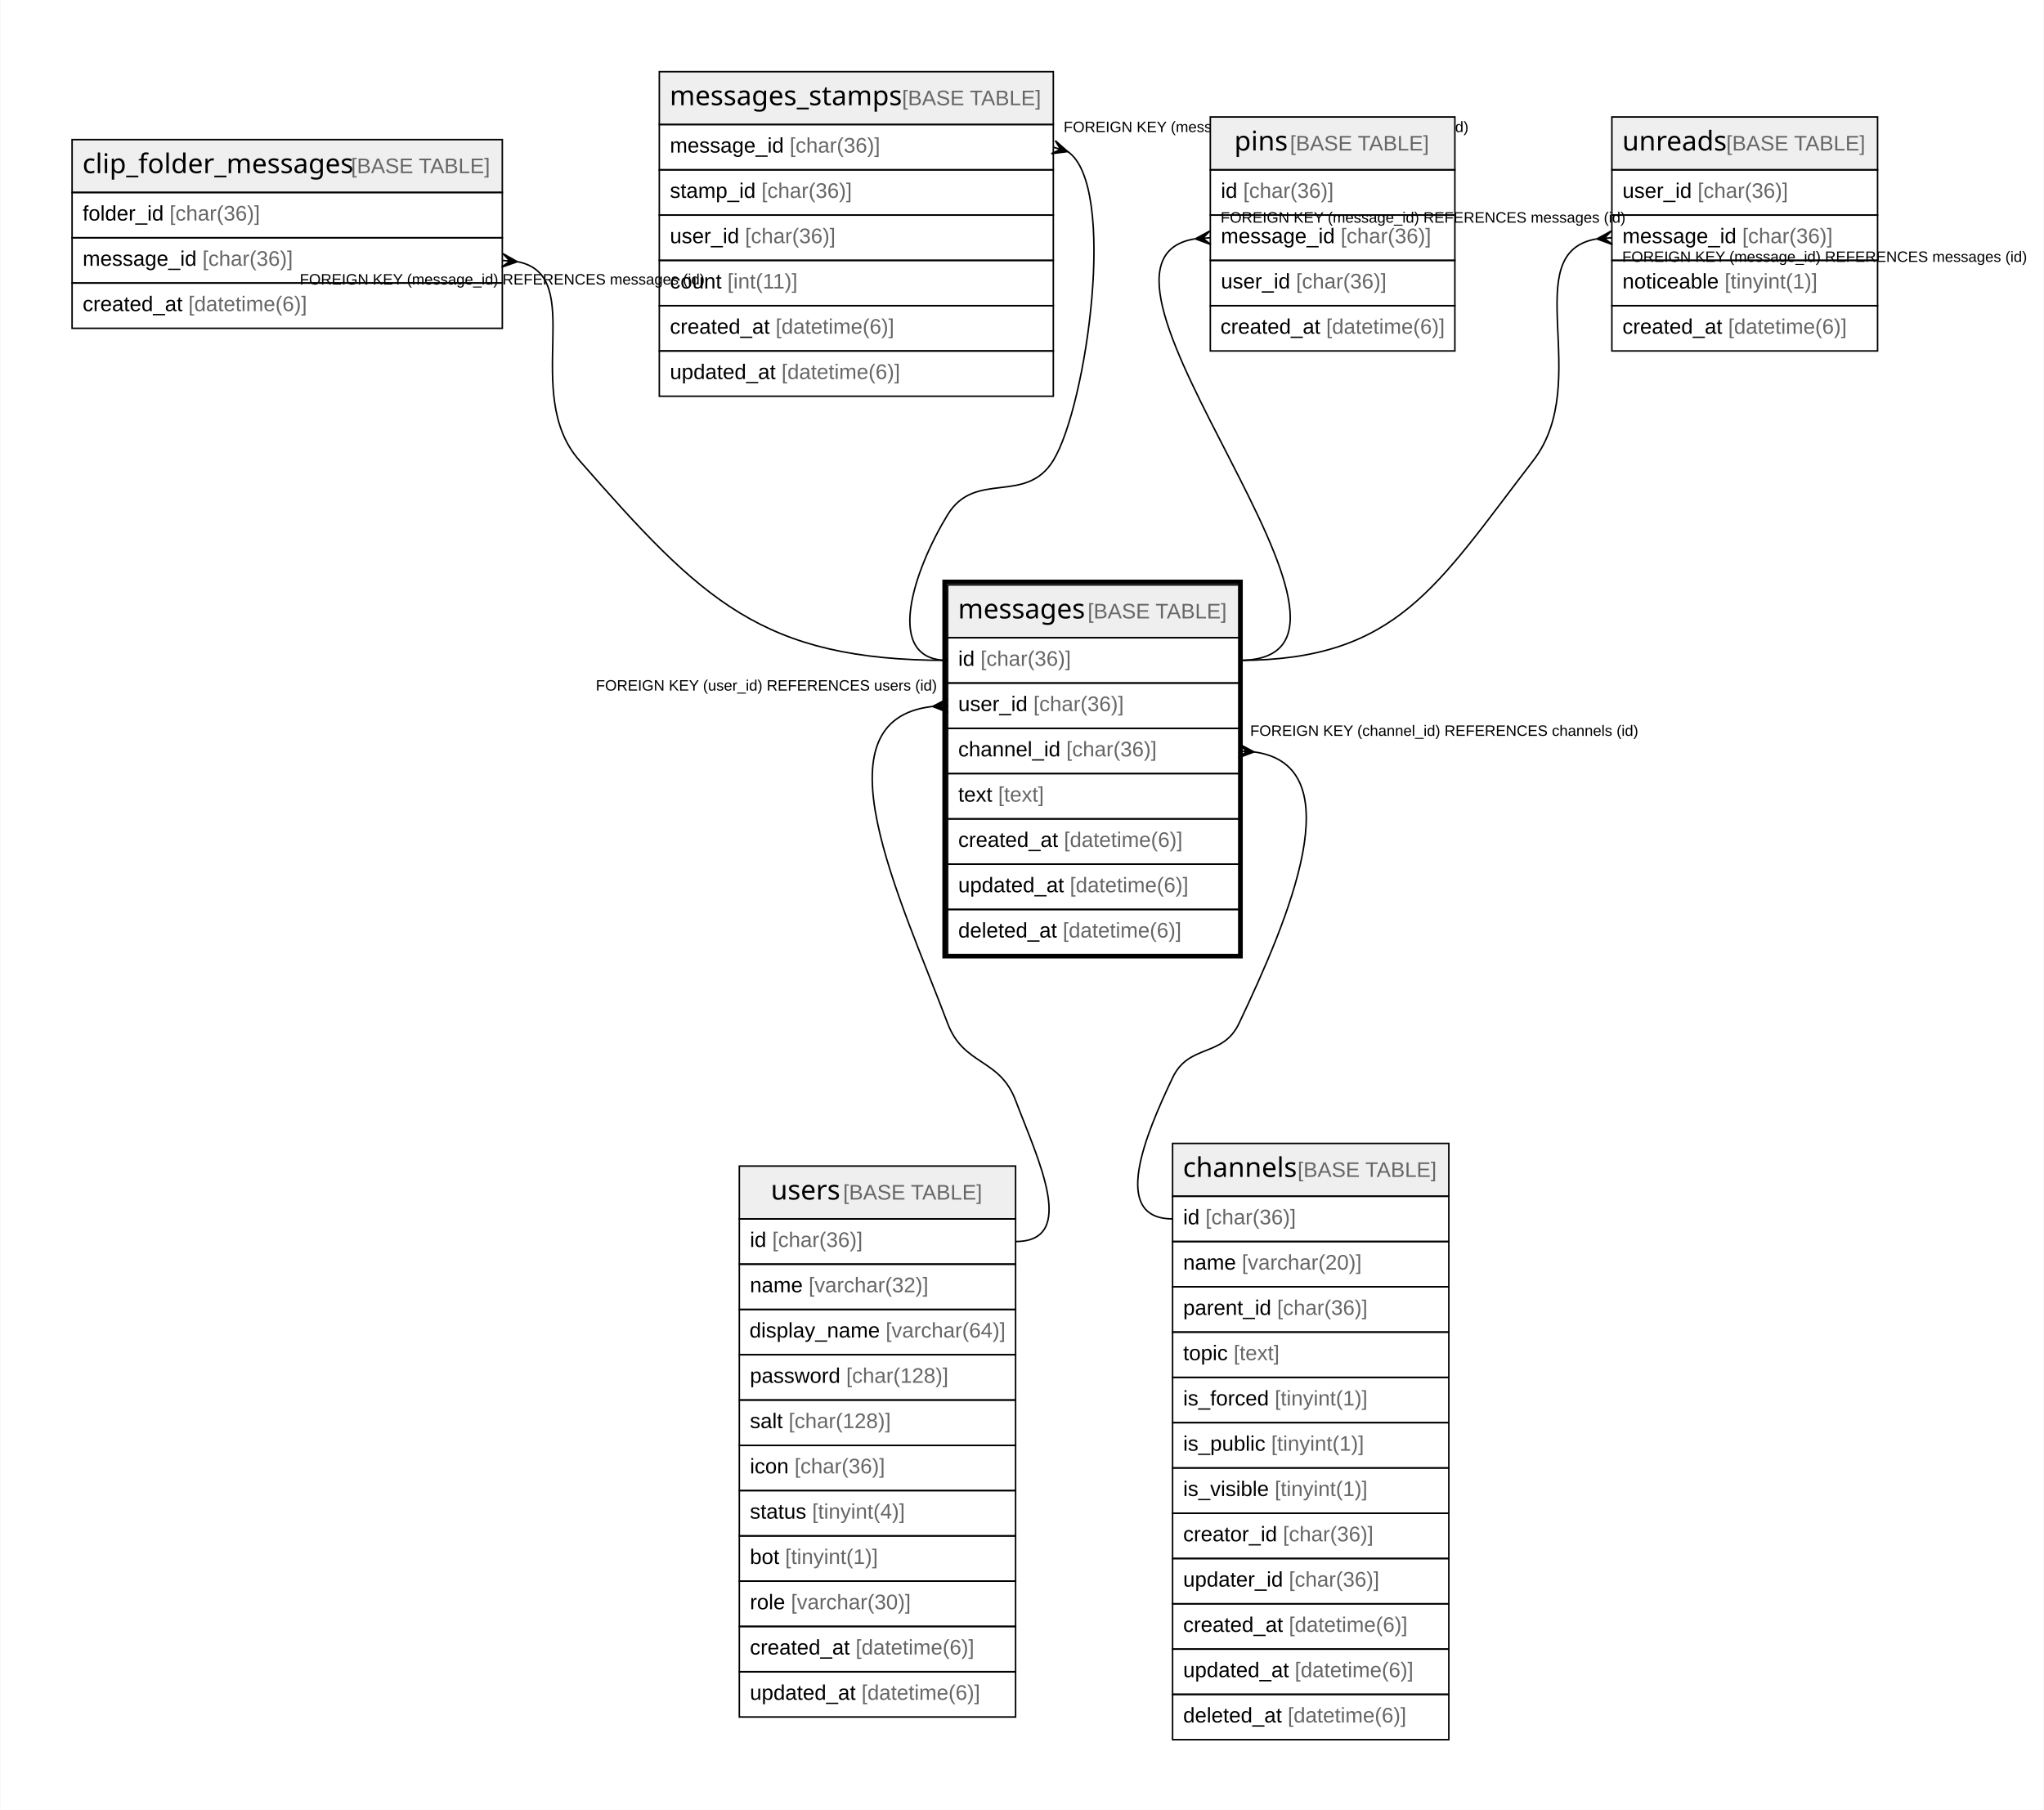
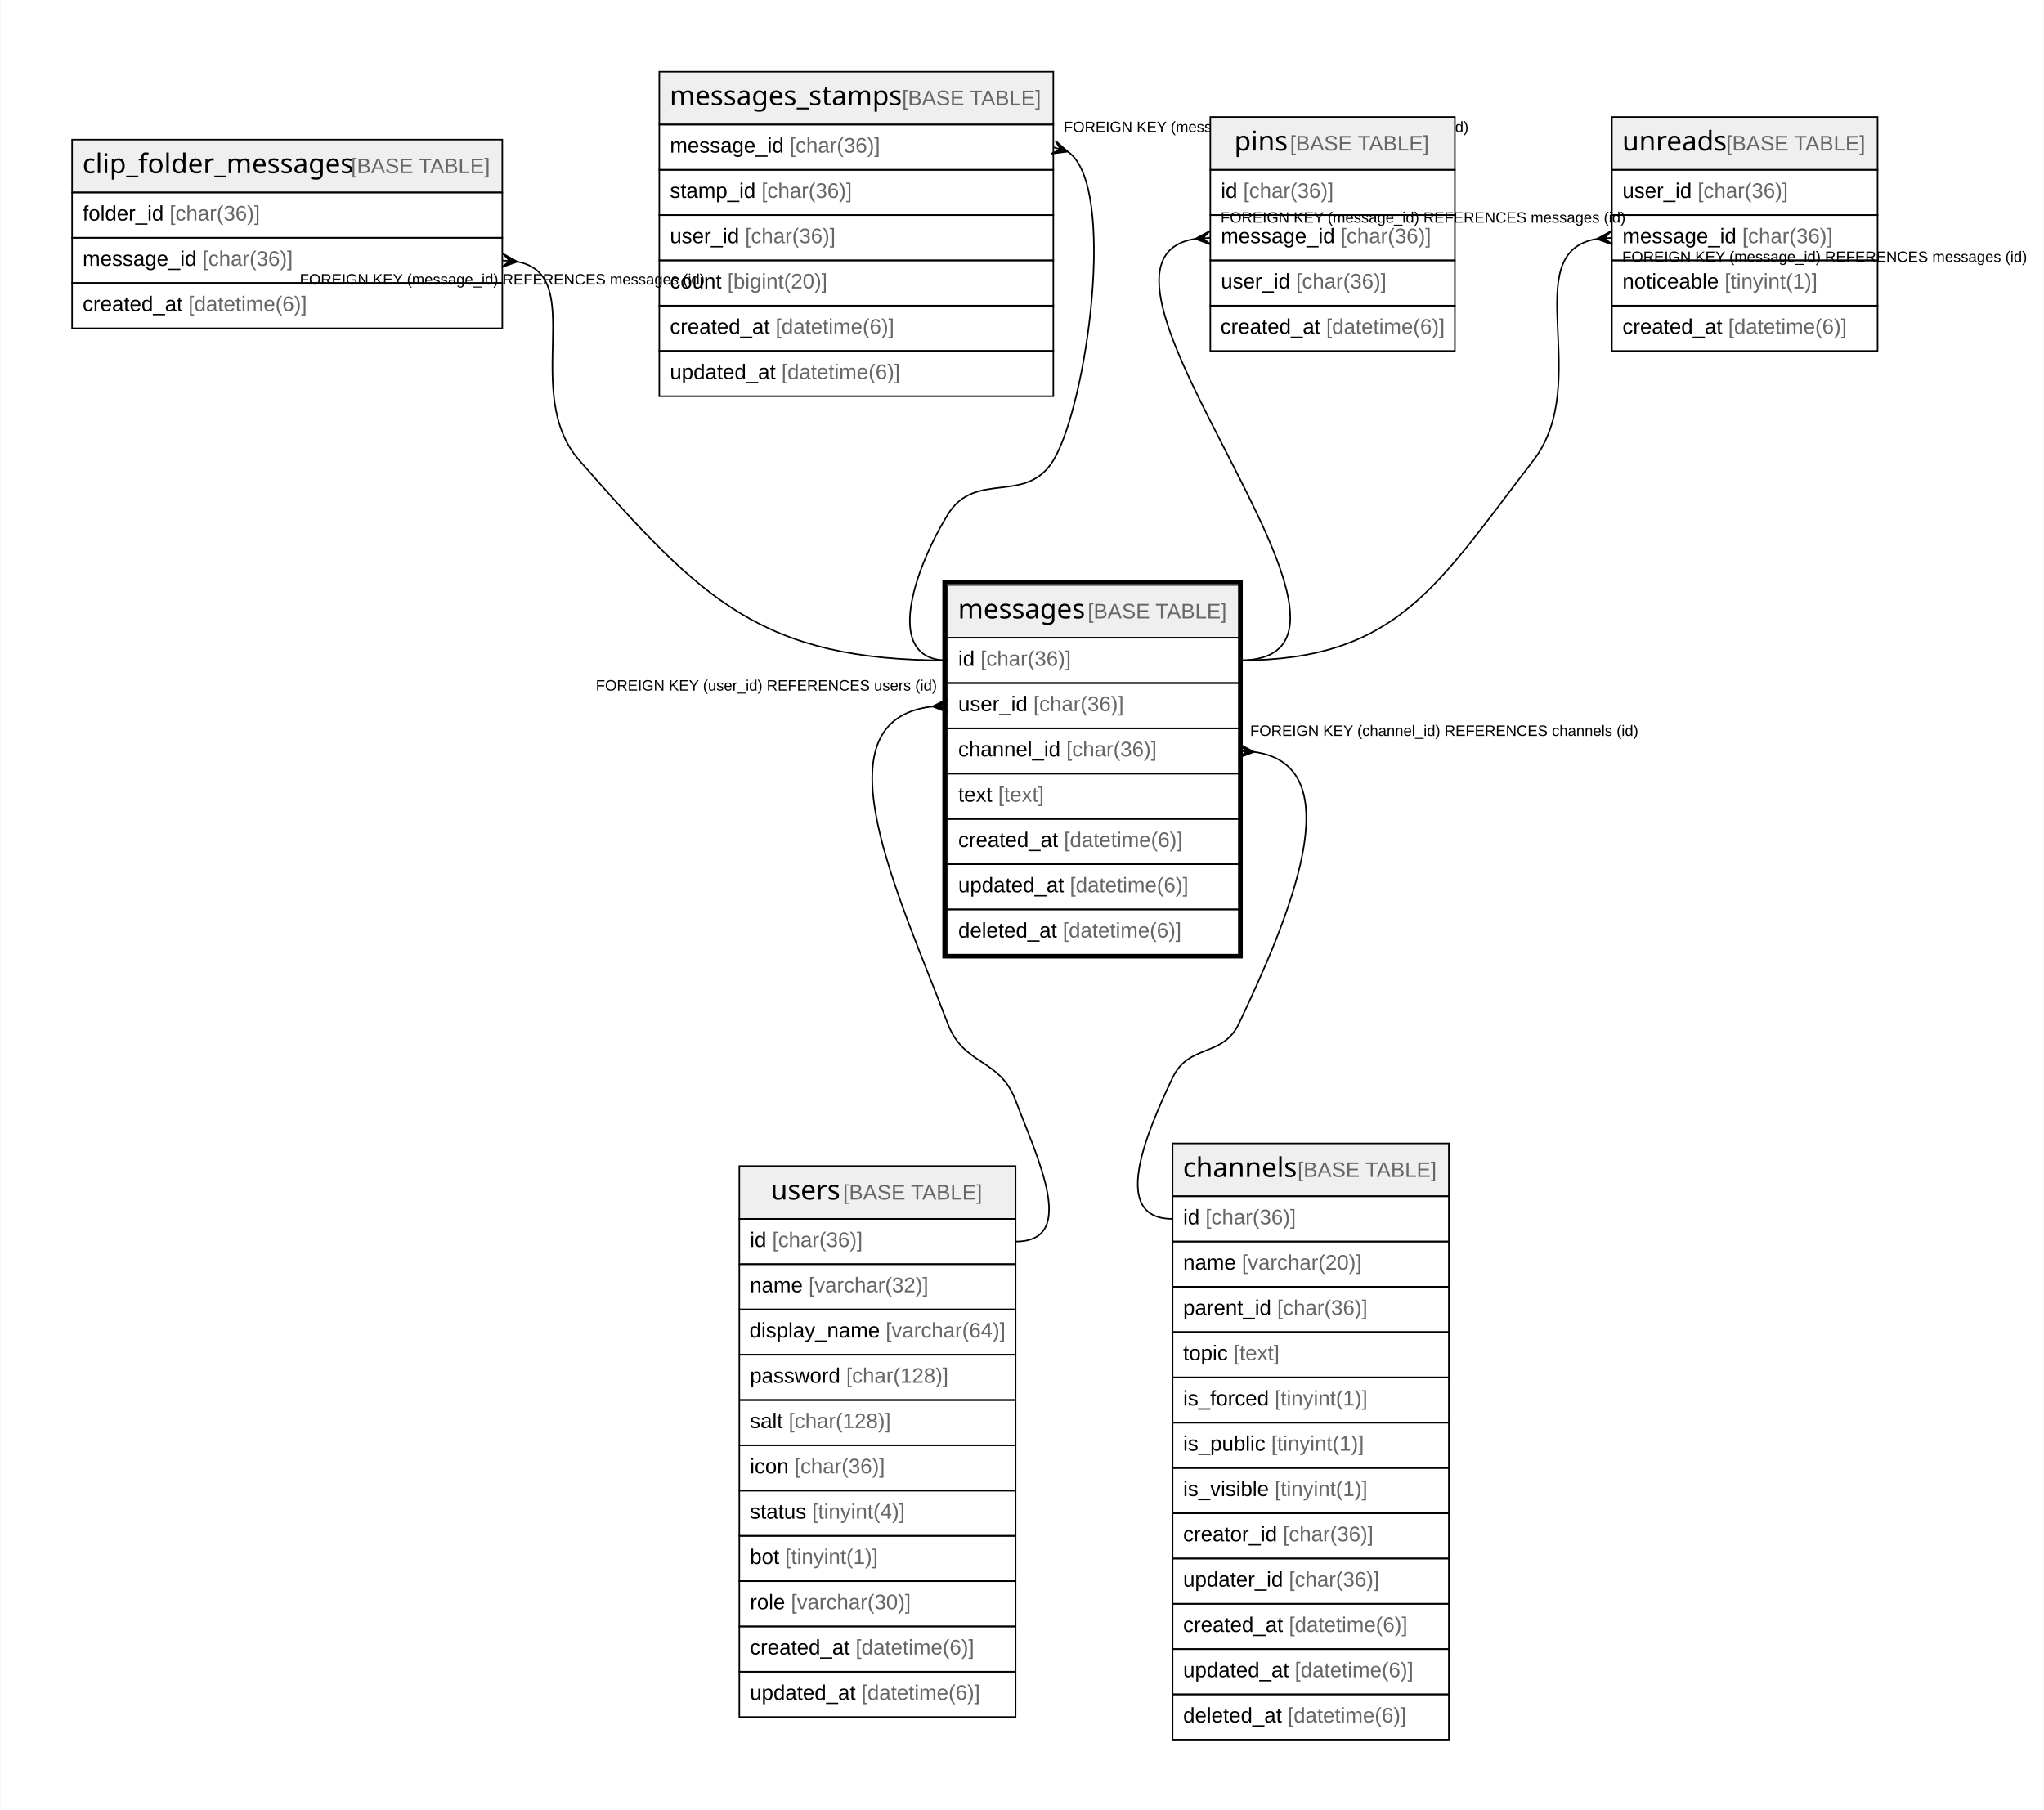
<svg xmlns="http://www.w3.org/2000/svg" width="1354pt" height="1199pt" viewBox="0.00 0.00 1353.50 1199.00">
  <g id="graph0" class="graph" transform="scale(1 1) rotate(0) translate(4 1195)">
    <polygon fill="#ffffff" stroke="transparent" points="-4,4 -4,-1195 1349.5,-1195 1349.5,4 -4,4" />
    <g id="node1" class="node">
      <polygon fill="#efefef" stroke="transparent" points="623.5,-772.5 623.5,-807.5 816.5,-807.5 816.5,-772.5 623.5,-772.5" />
      <polygon fill="none" stroke="#000000" points="623.5,-772.5 623.5,-807.5 816.5,-807.5 816.5,-772.5 623.5,-772.5" />
      <text text-anchor="start" x="630.365" y="-785.3" font-family="Arial Bold" font-size="18.00" fill="#000000">messages</text>
      <text text-anchor="start" x="712.382" y="-785.3" font-family="Arial" font-size="14.00" fill="#000000"> </text>
      <text text-anchor="start" x="716.272" y="-785.3" font-family="Arial" font-size="14.00" fill="#666666">[BASE TABLE]</text>
      <polygon fill="none" stroke="#000000" points="623.5,-742.5 623.5,-772.5 816.5,-772.5 816.5,-742.5 623.5,-742.5" />
      <text text-anchor="start" x="630.5" y="-753.9" font-family="Arial" font-size="14.00" fill="#000000">id </text>
      <text text-anchor="start" x="645.28" y="-753.9" font-family="Arial" font-size="14.00" fill="#666666">[char(36)]</text>
      <polygon fill="none" stroke="#000000" points="623.5,-712.5 623.5,-742.5 816.5,-742.5 816.5,-712.5 623.5,-712.5" />
      <text text-anchor="start" x="630.5" y="-723.9" font-family="Arial" font-size="14.00" fill="#000000">user_id </text>
      <text text-anchor="start" x="680.288" y="-723.9" font-family="Arial" font-size="14.00" fill="#666666">[char(36)]</text>
      <polygon fill="none" stroke="#000000" points="623.5,-682.5 623.5,-712.5 816.5,-712.5 816.5,-682.5 623.5,-682.5" />
      <text text-anchor="start" x="630.5" y="-693.9" font-family="Arial" font-size="14.00" fill="#000000">channel_id </text>
      <text text-anchor="start" x="702.082" y="-693.9" font-family="Arial" font-size="14.00" fill="#666666">[char(36)]</text>
      <polygon fill="none" stroke="#000000" points="623.5,-652.5 623.5,-682.5 816.5,-682.5 816.5,-652.5 623.5,-652.5" />
      <text text-anchor="start" x="630.5" y="-663.9" font-family="Arial" font-size="14.00" fill="#000000">text </text>
      <text text-anchor="start" x="656.954" y="-663.9" font-family="Arial" font-size="14.00" fill="#666666">[text]</text>
      <polygon fill="none" stroke="#000000" points="623.5,-622.5 623.5,-652.5 816.5,-652.5 816.5,-622.5 623.5,-622.5" />
      <text text-anchor="start" x="630.5" y="-633.9" font-family="Arial" font-size="14.00" fill="#000000">created_at </text>
      <text text-anchor="start" x="700.528" y="-633.9" font-family="Arial" font-size="14.00" fill="#666666">[datetime(6)]</text>
      <polygon fill="none" stroke="#000000" points="623.5,-592.5 623.5,-622.5 816.5,-622.5 816.5,-592.5 623.5,-592.5" />
      <text text-anchor="start" x="630.5" y="-603.9" font-family="Arial" font-size="14.00" fill="#000000">updated_at </text>
      <text text-anchor="start" x="704.433" y="-603.9" font-family="Arial" font-size="14.00" fill="#666666">[datetime(6)]</text>
      <polygon fill="none" stroke="#000000" points="623.5,-562.5 623.5,-592.5 816.5,-592.5 816.5,-562.5 623.5,-562.5" />
      <text text-anchor="start" x="630.5" y="-573.9" font-family="Arial" font-size="14.00" fill="#000000">deleted_at </text>
      <text text-anchor="start" x="699.757" y="-573.9" font-family="Arial" font-size="14.00" fill="#666666">[datetime(6)]</text>
      <polygon fill="none" stroke="#000000" stroke-width="3" points="621.5,-561.5 621.5,-809.5 817.5,-809.5 817.5,-561.5 621.5,-561.5" />
    </g>
    <g id="node6" class="node">
      <polygon fill="#efefef" stroke="transparent" points="485.5,-387.5 485.5,-422.5 668.5,-422.5 668.5,-387.5 485.5,-387.5" />
      <polygon fill="none" stroke="#000000" points="485.5,-387.5 485.5,-422.5 668.5,-422.5 668.5,-387.5 485.5,-387.5" />
      <text text-anchor="start" x="506.371" y="-400.3" font-family="Arial Bold" font-size="18.00" fill="#000000">users</text>
      <text text-anchor="start" x="550.375" y="-400.3" font-family="Arial" font-size="14.00" fill="#000000"> </text>
      <text text-anchor="start" x="554.266" y="-400.3" font-family="Arial" font-size="14.00" fill="#666666">[BASE TABLE]</text>
      <polygon fill="none" stroke="#000000" points="485.5,-357.5 485.5,-387.5 668.5,-387.5 668.5,-357.5 485.5,-357.5" />
      <text text-anchor="start" x="492.5" y="-368.9" font-family="Arial" font-size="14.00" fill="#000000">id </text>
      <text text-anchor="start" x="507.28" y="-368.9" font-family="Arial" font-size="14.00" fill="#666666">[char(36)]</text>
      <polygon fill="none" stroke="#000000" points="485.5,-327.5 485.5,-357.5 668.5,-357.5 668.5,-327.5 485.5,-327.5" />
      <text text-anchor="start" x="492.5" y="-338.9" font-family="Arial" font-size="14.00" fill="#000000">name </text>
      <text text-anchor="start" x="531.399" y="-338.9" font-family="Arial" font-size="14.00" fill="#666666">[varchar(32)]</text>
      <polygon fill="none" stroke="#000000" points="485.5,-297.5 485.5,-327.5 668.5,-327.5 668.5,-297.5 485.5,-297.5" />
      <text text-anchor="start" x="492.21" y="-308.9" font-family="Arial" font-size="14.00" fill="#000000">display_name </text>
      <text text-anchor="start" x="582.453" y="-308.9" font-family="Arial" font-size="14.00" fill="#666666">[varchar(64)]</text>
      <polygon fill="none" stroke="#000000" points="485.5,-267.5 485.5,-297.5 668.5,-297.5 668.5,-267.5 485.5,-267.5" />
      <text text-anchor="start" x="492.5" y="-278.9" font-family="Arial" font-size="14.00" fill="#000000">password </text>
      <text text-anchor="start" x="556.288" y="-278.9" font-family="Arial" font-size="14.00" fill="#666666">[char(128)]</text>
      <polygon fill="none" stroke="#000000" points="485.5,-237.5 485.5,-267.5 668.5,-267.5 668.5,-237.5 485.5,-237.5" />
      <text text-anchor="start" x="492.5" y="-248.9" font-family="Arial" font-size="14.00" fill="#000000">salt </text>
      <text text-anchor="start" x="518.17" y="-248.9" font-family="Arial" font-size="14.00" fill="#666666">[char(128)]</text>
      <polygon fill="none" stroke="#000000" points="485.5,-207.5 485.5,-237.5 668.5,-237.5 668.5,-207.5 485.5,-207.5" />
      <text text-anchor="start" x="492.5" y="-218.9" font-family="Arial" font-size="14.00" fill="#000000">icon </text>
      <text text-anchor="start" x="522.062" y="-218.9" font-family="Arial" font-size="14.00" fill="#666666">[char(36)]</text>
      <polygon fill="none" stroke="#000000" points="485.5,-177.5 485.5,-207.5 668.5,-207.5 668.5,-177.5 485.5,-177.5" />
      <text text-anchor="start" x="492.5" y="-188.9" font-family="Arial" font-size="14.00" fill="#000000">status </text>
      <text text-anchor="start" x="533.737" y="-188.9" font-family="Arial" font-size="14.00" fill="#666666">[tinyint(4)]</text>
      <polygon fill="none" stroke="#000000" points="485.5,-147.5 485.5,-177.5 668.5,-177.5 668.5,-147.5 485.5,-147.5" />
      <text text-anchor="start" x="492.5" y="-158.9" font-family="Arial" font-size="14.00" fill="#000000">bot </text>
      <text text-anchor="start" x="515.846" y="-158.9" font-family="Arial" font-size="14.00" fill="#666666">[tinyint(1)]</text>
      <polygon fill="none" stroke="#000000" points="485.5,-117.5 485.5,-147.5 668.5,-147.5 668.5,-117.5 485.5,-117.5" />
      <text text-anchor="start" x="492.5" y="-128.9" font-family="Arial" font-size="14.00" fill="#000000">role </text>
      <text text-anchor="start" x="519.723" y="-128.9" font-family="Arial" font-size="14.00" fill="#666666">[varchar(30)]</text>
      <polygon fill="none" stroke="#000000" points="485.5,-87.5 485.5,-117.5 668.5,-117.5 668.5,-87.5 485.5,-87.5" />
      <text text-anchor="start" x="492.5" y="-98.9" font-family="Arial" font-size="14.00" fill="#000000">created_at </text>
      <text text-anchor="start" x="562.528" y="-98.9" font-family="Arial" font-size="14.00" fill="#666666">[datetime(6)]</text>
      <polygon fill="none" stroke="#000000" points="485.5,-57.5 485.5,-87.5 668.5,-87.5 668.5,-57.5 485.5,-57.5" />
      <text text-anchor="start" x="492.5" y="-68.9" font-family="Arial" font-size="14.00" fill="#000000">updated_at </text>
      <text text-anchor="start" x="566.433" y="-68.9" font-family="Arial" font-size="14.00" fill="#666666">[datetime(6)]</text>
    </g>
    <g id="edge5" class="edge">
      <path fill="none" stroke="#000000" d="M613.231,-726.946C534.627,-717.946 591.705,-601.091 623.5,-517 634.191,-488.725 657.809,-494.275 668.5,-466 683.197,-427.13 710.056,-372.5 668.5,-372.5" />
      <polygon fill="#000000" stroke="#000000" points="613.514,-726.962 623.258,-731.994 618.507,-727.231 623.5,-727.5 623.5,-727.5 623.5,-727.5 618.507,-727.231 623.742,-723.006 613.514,-726.962 613.514,-726.962" />
      <text text-anchor="start" x="390.445" y="-737.5" font-family="Arial" font-size="10.00" fill="#000000">FOREIGN KEY (user_id) REFERENCES users (id)</text>
    </g>
    <g id="node7" class="node">
      <polygon fill="#efefef" stroke="transparent" points="772.5,-402.5 772.5,-437.5 955.5,-437.5 955.5,-402.5 772.5,-402.5" />
      <polygon fill="none" stroke="#000000" points="772.5,-402.5 772.5,-437.5 955.5,-437.5 955.5,-402.5 772.5,-402.5" />
      <text text-anchor="start" x="779.361" y="-415.3" font-family="Arial Bold" font-size="18.00" fill="#000000">channels</text>
      <text text-anchor="start" x="851.386" y="-415.3" font-family="Arial" font-size="14.00" fill="#000000"> </text>
      <text text-anchor="start" x="855.276" y="-415.3" font-family="Arial" font-size="14.00" fill="#666666">[BASE TABLE]</text>
      <polygon fill="none" stroke="#000000" points="772.5,-372.5 772.5,-402.5 955.5,-402.5 955.5,-372.5 772.5,-372.5" />
      <text text-anchor="start" x="779.5" y="-383.9" font-family="Arial" font-size="14.00" fill="#000000">id </text>
      <text text-anchor="start" x="794.28" y="-383.9" font-family="Arial" font-size="14.00" fill="#666666">[char(36)]</text>
      <polygon fill="none" stroke="#000000" points="772.5,-342.5 772.5,-372.5 955.5,-372.5 955.5,-342.5 772.5,-342.5" />
      <text text-anchor="start" x="779.5" y="-353.9" font-family="Arial" font-size="14.00" fill="#000000">name </text>
      <text text-anchor="start" x="818.399" y="-353.9" font-family="Arial" font-size="14.00" fill="#666666">[varchar(20)]</text>
      <polygon fill="none" stroke="#000000" points="772.5,-312.5 772.5,-342.5 955.5,-342.5 955.5,-312.5 772.5,-312.5" />
      <text text-anchor="start" x="779.5" y="-323.9" font-family="Arial" font-size="14.00" fill="#000000">parent_id </text>
      <text text-anchor="start" x="841.744" y="-323.9" font-family="Arial" font-size="14.00" fill="#666666">[char(36)]</text>
      <polygon fill="none" stroke="#000000" points="772.5,-282.5 772.5,-312.5 955.5,-312.5 955.5,-282.5 772.5,-282.5" />
      <text text-anchor="start" x="779.5" y="-293.9" font-family="Arial" font-size="14.00" fill="#000000">topic </text>
      <text text-anchor="start" x="812.953" y="-293.9" font-family="Arial" font-size="14.00" fill="#666666">[text]</text>
      <polygon fill="none" stroke="#000000" points="772.5,-252.5 772.5,-282.5 955.5,-282.5 955.5,-252.5 772.5,-252.5" />
      <text text-anchor="start" x="779.5" y="-263.9" font-family="Arial" font-size="14.00" fill="#000000">is_forced </text>
      <text text-anchor="start" x="840.179" y="-263.9" font-family="Arial" font-size="14.00" fill="#666666">[tinyint(1)]</text>
      <polygon fill="none" stroke="#000000" points="772.5,-222.5 772.5,-252.5 955.5,-252.5 955.5,-222.5 772.5,-222.5" />
      <text text-anchor="start" x="779.5" y="-233.9" font-family="Arial" font-size="14.00" fill="#000000">is_public </text>
      <text text-anchor="start" x="837.841" y="-233.9" font-family="Arial" font-size="14.00" fill="#666666">[tinyint(1)]</text>
      <polygon fill="none" stroke="#000000" points="772.5,-192.5 772.5,-222.5 955.5,-222.5 955.5,-192.5 772.5,-192.5" />
      <text text-anchor="start" x="779.5" y="-203.9" font-family="Arial" font-size="14.00" fill="#000000">is_visible </text>
      <text text-anchor="start" x="840.165" y="-203.9" font-family="Arial" font-size="14.00" fill="#666666">[tinyint(1)]</text>
      <polygon fill="none" stroke="#000000" points="772.5,-162.5 772.5,-192.5 955.5,-192.5 955.5,-162.5 772.5,-162.5" />
      <text text-anchor="start" x="779.5" y="-173.9" font-family="Arial" font-size="14.00" fill="#000000">creator_id </text>
      <text text-anchor="start" x="845.622" y="-173.9" font-family="Arial" font-size="14.00" fill="#666666">[char(36)]</text>
      <polygon fill="none" stroke="#000000" points="772.5,-132.5 772.5,-162.5 955.5,-162.5 955.5,-132.5 772.5,-132.5" />
      <text text-anchor="start" x="779.5" y="-143.9" font-family="Arial" font-size="14.00" fill="#000000">updater_id </text>
      <text text-anchor="start" x="849.527" y="-143.9" font-family="Arial" font-size="14.00" fill="#666666">[char(36)]</text>
      <polygon fill="none" stroke="#000000" points="772.5,-102.5 772.5,-132.5 955.5,-132.5 955.5,-102.5 772.5,-102.5" />
      <text text-anchor="start" x="779.5" y="-113.9" font-family="Arial" font-size="14.00" fill="#000000">created_at </text>
      <text text-anchor="start" x="849.528" y="-113.9" font-family="Arial" font-size="14.00" fill="#666666">[datetime(6)]</text>
      <polygon fill="none" stroke="#000000" points="772.5,-72.5 772.5,-102.5 955.5,-102.5 955.5,-72.5 772.5,-72.5" />
      <text text-anchor="start" x="779.5" y="-83.9" font-family="Arial" font-size="14.00" fill="#000000">updated_at </text>
      <text text-anchor="start" x="853.433" y="-83.9" font-family="Arial" font-size="14.00" fill="#666666">[datetime(6)]</text>
      <polygon fill="none" stroke="#000000" points="772.5,-42.5 772.5,-72.5 955.5,-72.5 955.5,-42.5 772.5,-42.5" />
      <text text-anchor="start" x="779.5" y="-53.9" font-family="Arial" font-size="14.00" fill="#000000">deleted_at </text>
      <text text-anchor="start" x="848.757" y="-53.9" font-family="Arial" font-size="14.00" fill="#666666">[datetime(6)]</text>
    </g>
    <g id="edge6" class="edge">
      <path fill="none" stroke="#000000" d="M826.56,-696.859C892.624,-687.868 849.31,-586.238 816.5,-517 805.68,-494.167 783.32,-503.833 772.5,-481 754.705,-443.447 730.944,-387.5 772.5,-387.5" />
      <polygon fill="#000000" stroke="#000000" points="826.48,-696.864 816.214,-693.009 821.49,-697.182 816.5,-697.5 816.5,-697.5 816.5,-697.5 821.49,-697.182 816.786,-701.991 826.48,-696.864 826.48,-696.864" />
      <text text-anchor="start" x="823.878" y="-707.5" font-family="Arial" font-size="10.00" fill="#000000">FOREIGN KEY (channel_id) REFERENCES channels (id)</text>
    </g>
    <g id="node2" class="node">
      <polygon fill="#efefef" stroke="transparent" points="43.5,-1067.5 43.5,-1102.5 328.5,-1102.5 328.5,-1067.5 43.5,-1067.5" />
      <polygon fill="none" stroke="#000000" points="43.5,-1067.5 43.5,-1102.5 328.5,-1102.5 328.5,-1067.5 43.5,-1067.5" />
      <text text-anchor="start" x="50.358" y="-1080.3" font-family="Arial Bold" font-size="18.00" fill="#000000">clip_folder_messages</text>
      <text text-anchor="start" x="224.389" y="-1080.3" font-family="Arial" font-size="14.00" fill="#000000"> </text>
      <text text-anchor="start" x="228.279" y="-1080.3" font-family="Arial" font-size="14.00" fill="#666666">[BASE TABLE]</text>
      <polygon fill="none" stroke="#000000" points="43.5,-1037.5 43.5,-1067.5 328.5,-1067.5 328.5,-1037.5 43.5,-1037.5" />
      <text text-anchor="start" x="50.5" y="-1048.9" font-family="Arial" font-size="14.00" fill="#000000">folder_id </text>
      <text text-anchor="start" x="108.068" y="-1048.9" font-family="Arial" font-size="14.00" fill="#666666">[char(36)]</text>
      <polygon fill="none" stroke="#000000" points="43.5,-1007.5 43.5,-1037.5 328.5,-1037.5 328.5,-1007.5 43.5,-1007.5" />
      <text text-anchor="start" x="50.5" y="-1018.9" font-family="Arial" font-size="14.00" fill="#000000">message_id </text>
      <text text-anchor="start" x="129.853" y="-1018.9" font-family="Arial" font-size="14.00" fill="#666666">[char(36)]</text>
      <polygon fill="none" stroke="#000000" points="43.5,-977.5 43.5,-1007.5 328.5,-1007.5 328.5,-977.5 43.5,-977.5" />
      <text text-anchor="start" x="50.5" y="-988.9" font-family="Arial" font-size="14.00" fill="#000000">created_at </text>
      <text text-anchor="start" x="120.528" y="-988.9" font-family="Arial" font-size="14.00" fill="#666666">[datetime(6)]</text>
    </g>
    <g id="edge1" class="edge">
      <path fill="none" stroke="#000000" d="M338.724,-1021.592C385.444,-1012.336 340.395,-934.553 379.5,-890 460.904,-797.256 500.098,-757.5 623.5,-757.5" />
      <polygon fill="#000000" stroke="#000000" points="338.461,-1021.615 328.102,-1018.018 333.48,-1022.057 328.5,-1022.5 328.5,-1022.5 328.5,-1022.5 333.48,-1022.057 328.898,-1026.982 338.461,-1021.615 338.461,-1021.615" />
      <text text-anchor="start" x="194.327" y="-1006.5" font-family="Arial" font-size="10.00" fill="#000000">FOREIGN KEY (message_id) REFERENCES messages (id)</text>
    </g>
    <g id="node3" class="node">
      <polygon fill="#efefef" stroke="transparent" points="432.5,-1112.5 432.5,-1147.5 693.5,-1147.5 693.5,-1112.5 432.5,-1112.5" />
      <polygon fill="none" stroke="#000000" points="432.5,-1112.5 432.5,-1147.5 693.5,-1147.5 693.5,-1112.5 432.5,-1112.5" />
      <text text-anchor="start" x="439.358" y="-1125.3" font-family="Arial Bold" font-size="18.00" fill="#000000">messages_stamps</text>
      <text text-anchor="start" x="589.388" y="-1125.3" font-family="Arial" font-size="14.00" fill="#000000"> </text>
      <text text-anchor="start" x="593.279" y="-1125.3" font-family="Arial" font-size="14.00" fill="#666666">[BASE TABLE]</text>
      <polygon fill="none" stroke="#000000" points="432.5,-1082.5 432.5,-1112.5 693.5,-1112.5 693.5,-1082.5 432.5,-1082.5" />
      <text text-anchor="start" x="439.5" y="-1093.9" font-family="Arial" font-size="14.00" fill="#000000">message_id </text>
      <text text-anchor="start" x="518.853" y="-1093.9" font-family="Arial" font-size="14.00" fill="#666666">[char(36)]</text>
      <polygon fill="none" stroke="#000000" points="432.5,-1052.5 432.5,-1082.5 693.5,-1082.5 693.5,-1052.5 432.5,-1052.5" />
      <text text-anchor="start" x="439.5" y="-1063.9" font-family="Arial" font-size="14.00" fill="#000000">stamp_id </text>
      <text text-anchor="start" x="500.179" y="-1063.9" font-family="Arial" font-size="14.00" fill="#666666">[char(36)]</text>
      <polygon fill="none" stroke="#000000" points="432.5,-1022.5 432.5,-1052.5 693.5,-1052.5 693.5,-1022.5 432.5,-1022.5" />
      <text text-anchor="start" x="439.5" y="-1033.9" font-family="Arial" font-size="14.00" fill="#000000">user_id </text>
      <text text-anchor="start" x="489.288" y="-1033.9" font-family="Arial" font-size="14.00" fill="#666666">[char(36)]</text>
      <polygon fill="none" stroke="#000000" points="432.5,-992.5 432.5,-1022.5 693.5,-1022.5 693.5,-992.5 432.5,-992.5" />
      <text text-anchor="start" x="439.5" y="-1003.9" font-family="Arial" font-size="14.00" fill="#000000">count </text>
-       <text text-anchor="start" x="477.629" y="-1003.9" font-family="Arial" font-size="14.00" fill="#666666">[int(11)]</text>
+       <text text-anchor="start" x="477.629" y="-1003.9" font-family="Arial" font-size="14.00" fill="#666666">[bigint(20)]</text>
      <polygon fill="none" stroke="#000000" points="432.5,-962.5 432.5,-992.5 693.5,-992.5 693.5,-962.5 432.5,-962.5" />
      <text text-anchor="start" x="439.5" y="-973.9" font-family="Arial" font-size="14.00" fill="#000000">created_at </text>
      <text text-anchor="start" x="509.528" y="-973.9" font-family="Arial" font-size="14.00" fill="#666666">[datetime(6)]</text>
      <polygon fill="none" stroke="#000000" points="432.5,-932.5 432.5,-962.5 693.5,-962.5 693.5,-932.5 432.5,-932.5" />
      <text text-anchor="start" x="439.5" y="-943.9" font-family="Arial" font-size="14.00" fill="#000000">updated_at </text>
      <text text-anchor="start" x="513.433" y="-943.9" font-family="Arial" font-size="14.00" fill="#666666">[datetime(6)]</text>
    </g>
    <g id="edge2" class="edge">
      <path fill="none" stroke="#000000" d="M703.09,-1094.563C736.147,-1072.014 715.642,-926.286 693.5,-890 675.277,-860.137 641.723,-883.863 623.5,-854 601.16,-817.389 580.611,-757.5 623.5,-757.5" />
      <polygon fill="#000000" stroke="#000000" points="703.062,-1094.572 692.182,-1093.197 698.281,-1096.036 693.5,-1097.5 693.5,-1097.5 693.5,-1097.5 698.281,-1096.036 694.818,-1101.803 703.062,-1094.572 703.062,-1094.572" />
      <text text-anchor="start" x="700.327" y="-1107.5" font-family="Arial" font-size="10.00" fill="#000000">FOREIGN KEY (message_id) REFERENCES messages (id)</text>
    </g>
    <g id="node4" class="node">
      <polygon fill="#efefef" stroke="transparent" points="797.5,-1082.5 797.5,-1117.5 959.5,-1117.5 959.5,-1082.5 797.5,-1082.5" />
      <polygon fill="none" stroke="#000000" points="797.5,-1082.5 797.5,-1117.5 959.5,-1117.5 959.5,-1082.5 797.5,-1082.5" />
      <text text-anchor="start" x="813.37" y="-1095.3" font-family="Arial Bold" font-size="18.00" fill="#000000">pins</text>
      <text text-anchor="start" x="846.376" y="-1095.3" font-family="Arial" font-size="14.00" fill="#000000"> </text>
      <text text-anchor="start" x="850.267" y="-1095.3" font-family="Arial" font-size="14.00" fill="#666666">[BASE TABLE]</text>
      <polygon fill="none" stroke="#000000" points="797.5,-1052.5 797.5,-1082.5 959.5,-1082.5 959.5,-1052.5 797.5,-1052.5" />
      <text text-anchor="start" x="804.5" y="-1063.9" font-family="Arial" font-size="14.00" fill="#000000">id </text>
      <text text-anchor="start" x="819.28" y="-1063.9" font-family="Arial" font-size="14.00" fill="#666666">[char(36)]</text>
      <polygon fill="none" stroke="#000000" points="797.5,-1022.5 797.5,-1052.5 959.5,-1052.5 959.5,-1022.5 797.5,-1022.5" />
      <text text-anchor="start" x="804.5" y="-1033.9" font-family="Arial" font-size="14.00" fill="#000000">message_id </text>
      <text text-anchor="start" x="883.853" y="-1033.9" font-family="Arial" font-size="14.00" fill="#666666">[char(36)]</text>
      <polygon fill="none" stroke="#000000" points="797.5,-992.5 797.5,-1022.5 959.5,-1022.5 959.5,-992.5 797.5,-992.5" />
      <text text-anchor="start" x="804.5" y="-1003.9" font-family="Arial" font-size="14.00" fill="#000000">user_id </text>
      <text text-anchor="start" x="854.288" y="-1003.9" font-family="Arial" font-size="14.00" fill="#666666">[char(36)]</text>
      <polygon fill="none" stroke="#000000" points="797.5,-962.5 797.5,-992.5 959.5,-992.5 959.5,-962.5 797.5,-962.5" />
      <text text-anchor="start" x="804.204" y="-973.9" font-family="Arial" font-size="14.00" fill="#000000">created_at </text>
      <text text-anchor="start" x="874.232" y="-973.9" font-family="Arial" font-size="14.00" fill="#666666">[datetime(6)]</text>
    </g>
    <g id="edge3" class="edge">
      <path fill="none" stroke="#000000" d="M787.231,-1036.746C688.663,-1020.803 937.455,-757.5 816.5,-757.5" />
      <polygon fill="#000000" stroke="#000000" points="787.527,-1036.767 797.17,-1041.988 792.513,-1037.134 797.5,-1037.5 797.5,-1037.5 797.5,-1037.5 792.513,-1037.134 797.83,-1033.012 787.527,-1036.767 787.527,-1036.767" />
      <text text-anchor="start" x="804.327" y="-1047.5" font-family="Arial" font-size="10.00" fill="#000000">FOREIGN KEY (message_id) REFERENCES messages (id)</text>
    </g>
    <g id="node5" class="node">
      <polygon fill="#efefef" stroke="transparent" points="1063.5,-1082.5 1063.5,-1117.5 1239.5,-1117.5 1239.5,-1082.5 1063.5,-1082.5" />
      <polygon fill="none" stroke="#000000" points="1063.5,-1082.5 1063.5,-1117.5 1239.5,-1117.5 1239.5,-1082.5 1063.5,-1082.5" />
      <text text-anchor="start" x="1070.361" y="-1095.3" font-family="Arial Bold" font-size="18.00" fill="#000000">unreads</text>
      <text text-anchor="start" x="1135.385" y="-1095.3" font-family="Arial" font-size="14.00" fill="#000000"> </text>
      <text text-anchor="start" x="1139.275" y="-1095.3" font-family="Arial" font-size="14.00" fill="#666666">[BASE TABLE]</text>
      <polygon fill="none" stroke="#000000" points="1063.5,-1052.5 1063.5,-1082.5 1239.5,-1082.5 1239.5,-1052.5 1063.5,-1052.5" />
      <text text-anchor="start" x="1070.5" y="-1063.9" font-family="Arial" font-size="14.00" fill="#000000">user_id </text>
      <text text-anchor="start" x="1120.288" y="-1063.9" font-family="Arial" font-size="14.00" fill="#666666">[char(36)]</text>
      <polygon fill="none" stroke="#000000" points="1063.5,-1022.5 1063.5,-1052.5 1239.5,-1052.5 1239.5,-1022.5 1063.5,-1022.5" />
      <text text-anchor="start" x="1070.5" y="-1033.9" font-family="Arial" font-size="14.00" fill="#000000">message_id </text>
      <text text-anchor="start" x="1149.853" y="-1033.9" font-family="Arial" font-size="14.00" fill="#666666">[char(36)]</text>
      <polygon fill="none" stroke="#000000" points="1063.5,-992.5 1063.5,-1022.5 1239.5,-1022.5 1239.5,-992.5 1063.5,-992.5" />
      <text text-anchor="start" x="1070.5" y="-1003.9" font-family="Arial" font-size="14.00" fill="#000000">noticeable </text>
      <text text-anchor="start" x="1138.19" y="-1003.9" font-family="Arial" font-size="14.00" fill="#666666">[tinyint(1)]</text>
      <polygon fill="none" stroke="#000000" points="1063.5,-962.5 1063.5,-992.5 1239.5,-992.5 1239.5,-962.5 1063.5,-962.5" />
      <text text-anchor="start" x="1070.5" y="-973.9" font-family="Arial" font-size="14.00" fill="#000000">created_at </text>
      <text text-anchor="start" x="1140.528" y="-973.9" font-family="Arial" font-size="14.00" fill="#666666">[datetime(6)]</text>
    </g>
    <g id="edge4" class="edge">
      <path fill="none" stroke="#000000" d="M1053.219,-1036.692C1000.239,-1027.502 1051.603,-942.052 1011.5,-890 947.551,-806.997 921.281,-757.5 816.5,-757.5" />
      <polygon fill="#000000" stroke="#000000" points="1053.531,-1036.716 1063.147,-1041.986 1058.515,-1037.108 1063.5,-1037.5 1063.5,-1037.5 1063.5,-1037.5 1058.515,-1037.108 1063.853,-1033.014 1053.531,-1036.716 1053.531,-1036.716" />
      <text text-anchor="start" x="1070.327" y="-1021.5" font-family="Arial" font-size="10.00" fill="#000000">FOREIGN KEY (message_id) REFERENCES messages (id)</text>
    </g>
  </g>
</svg>
